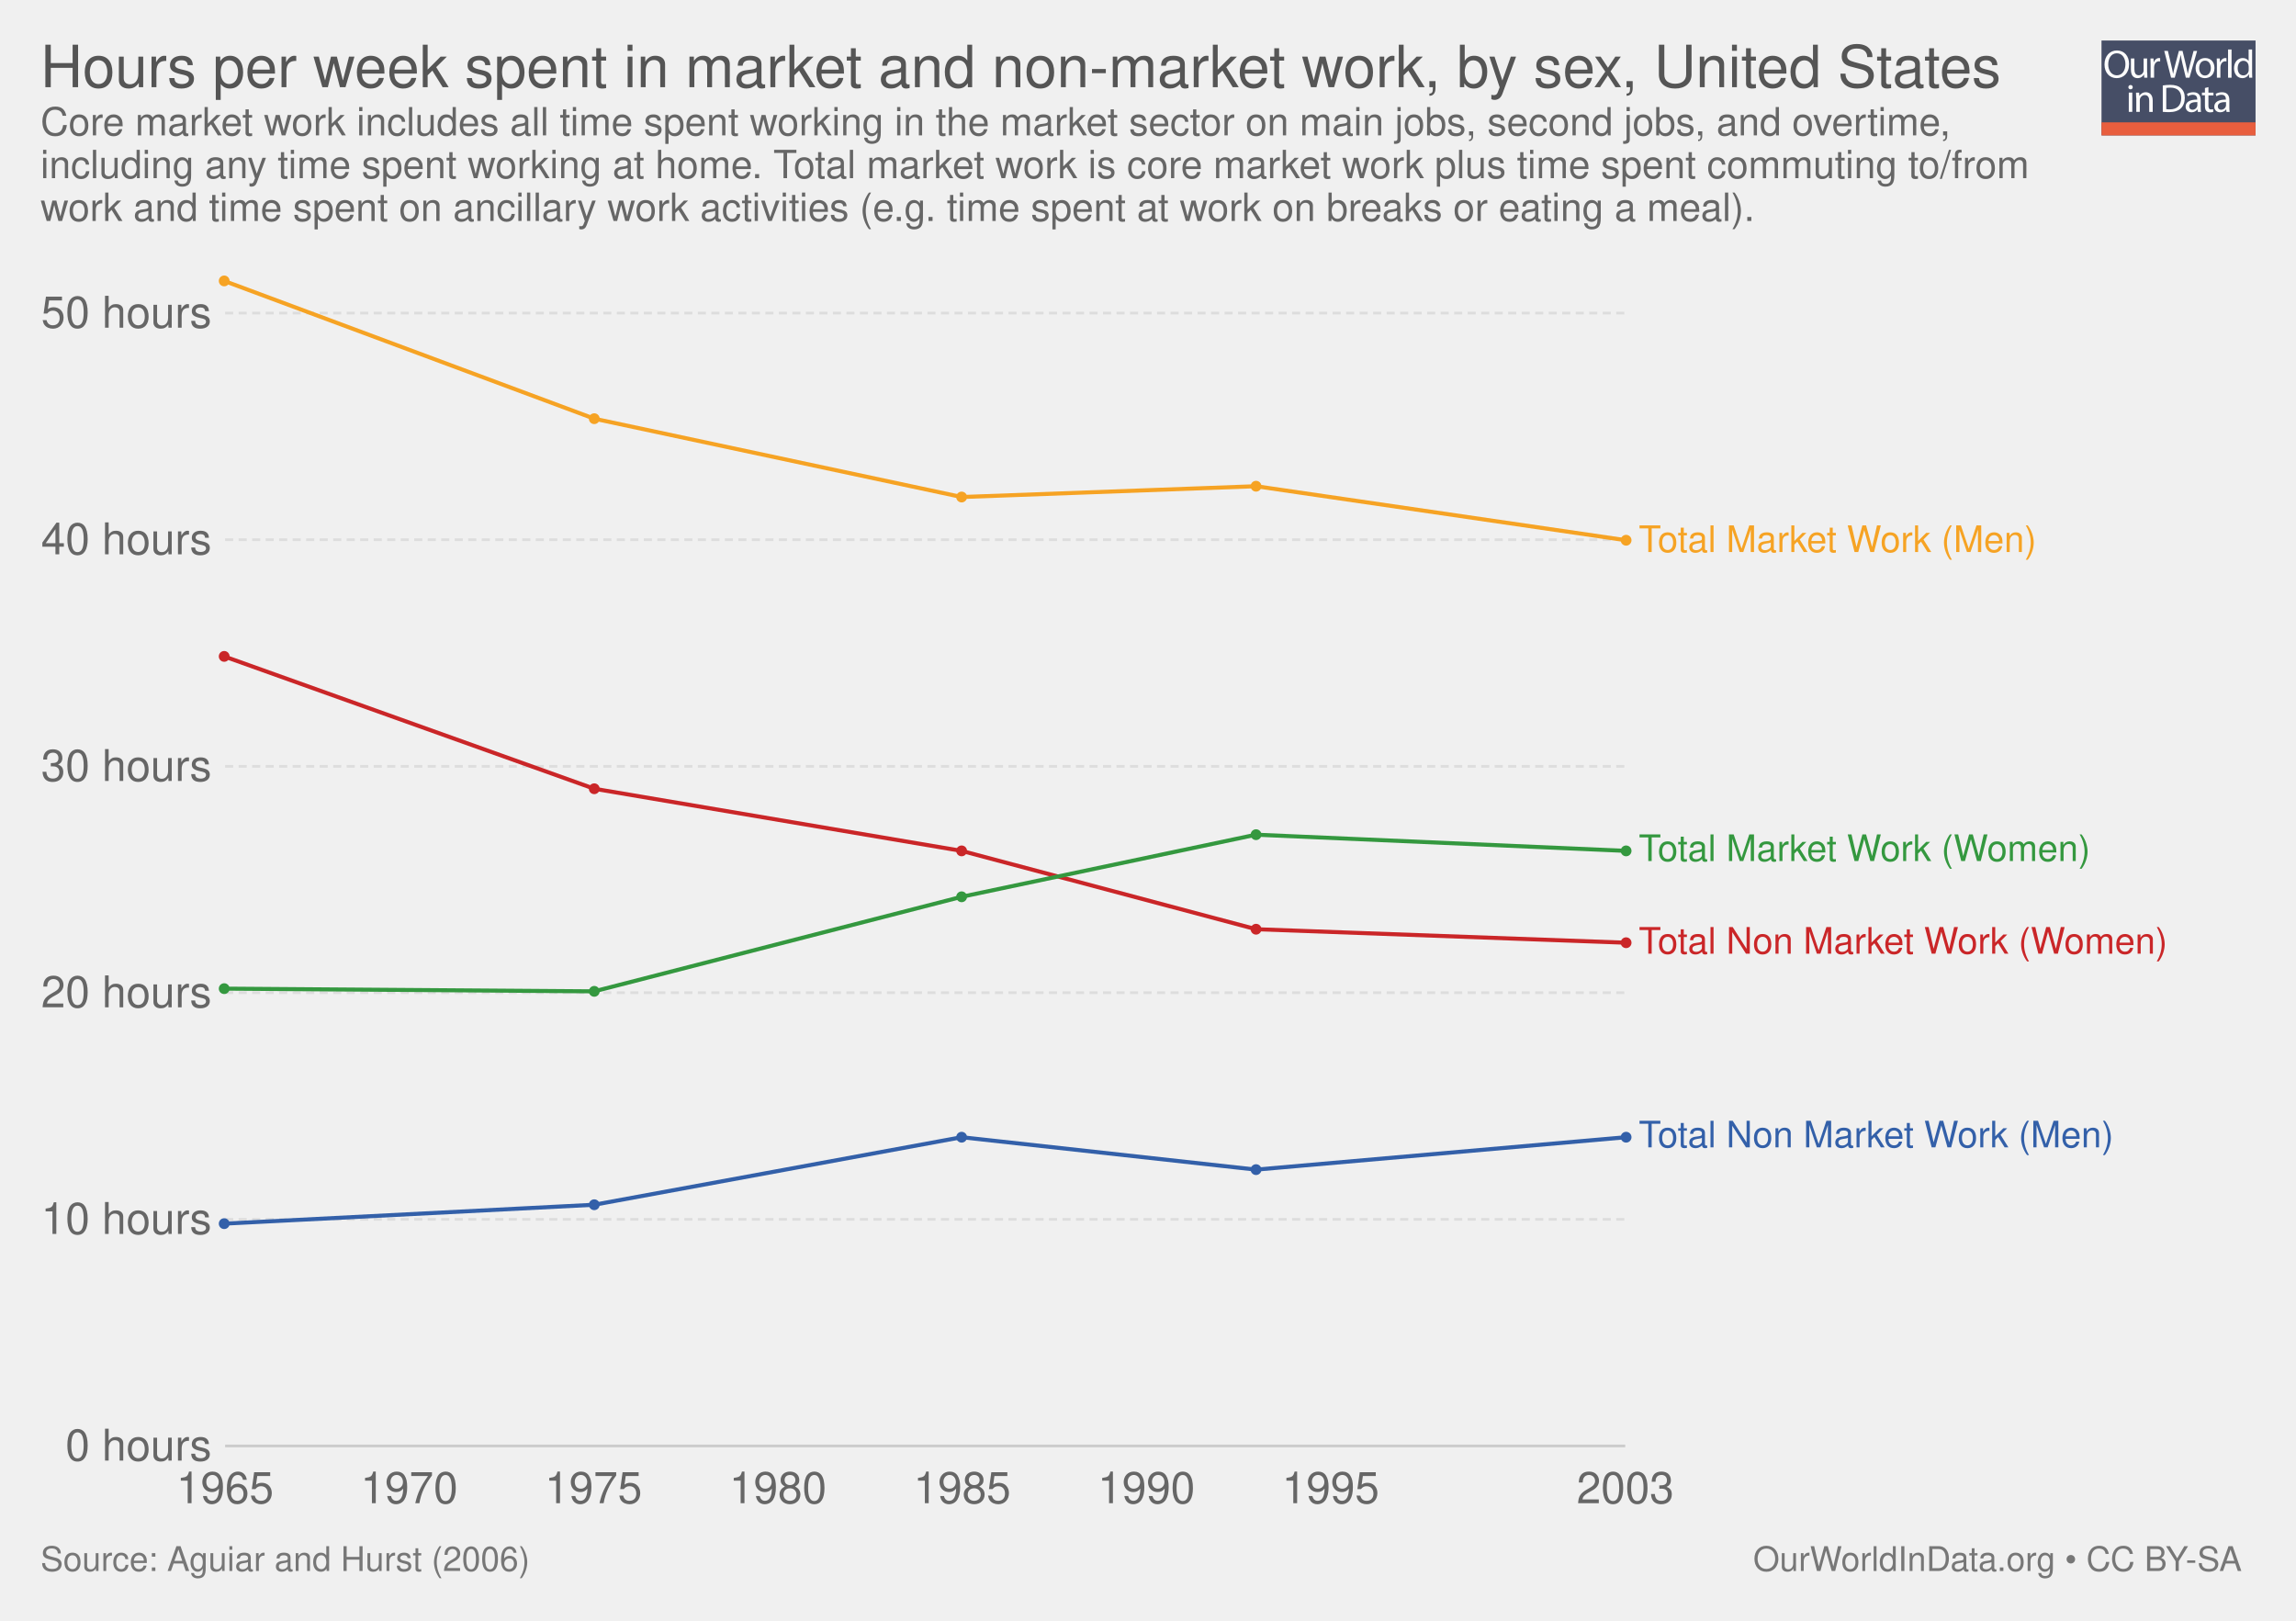
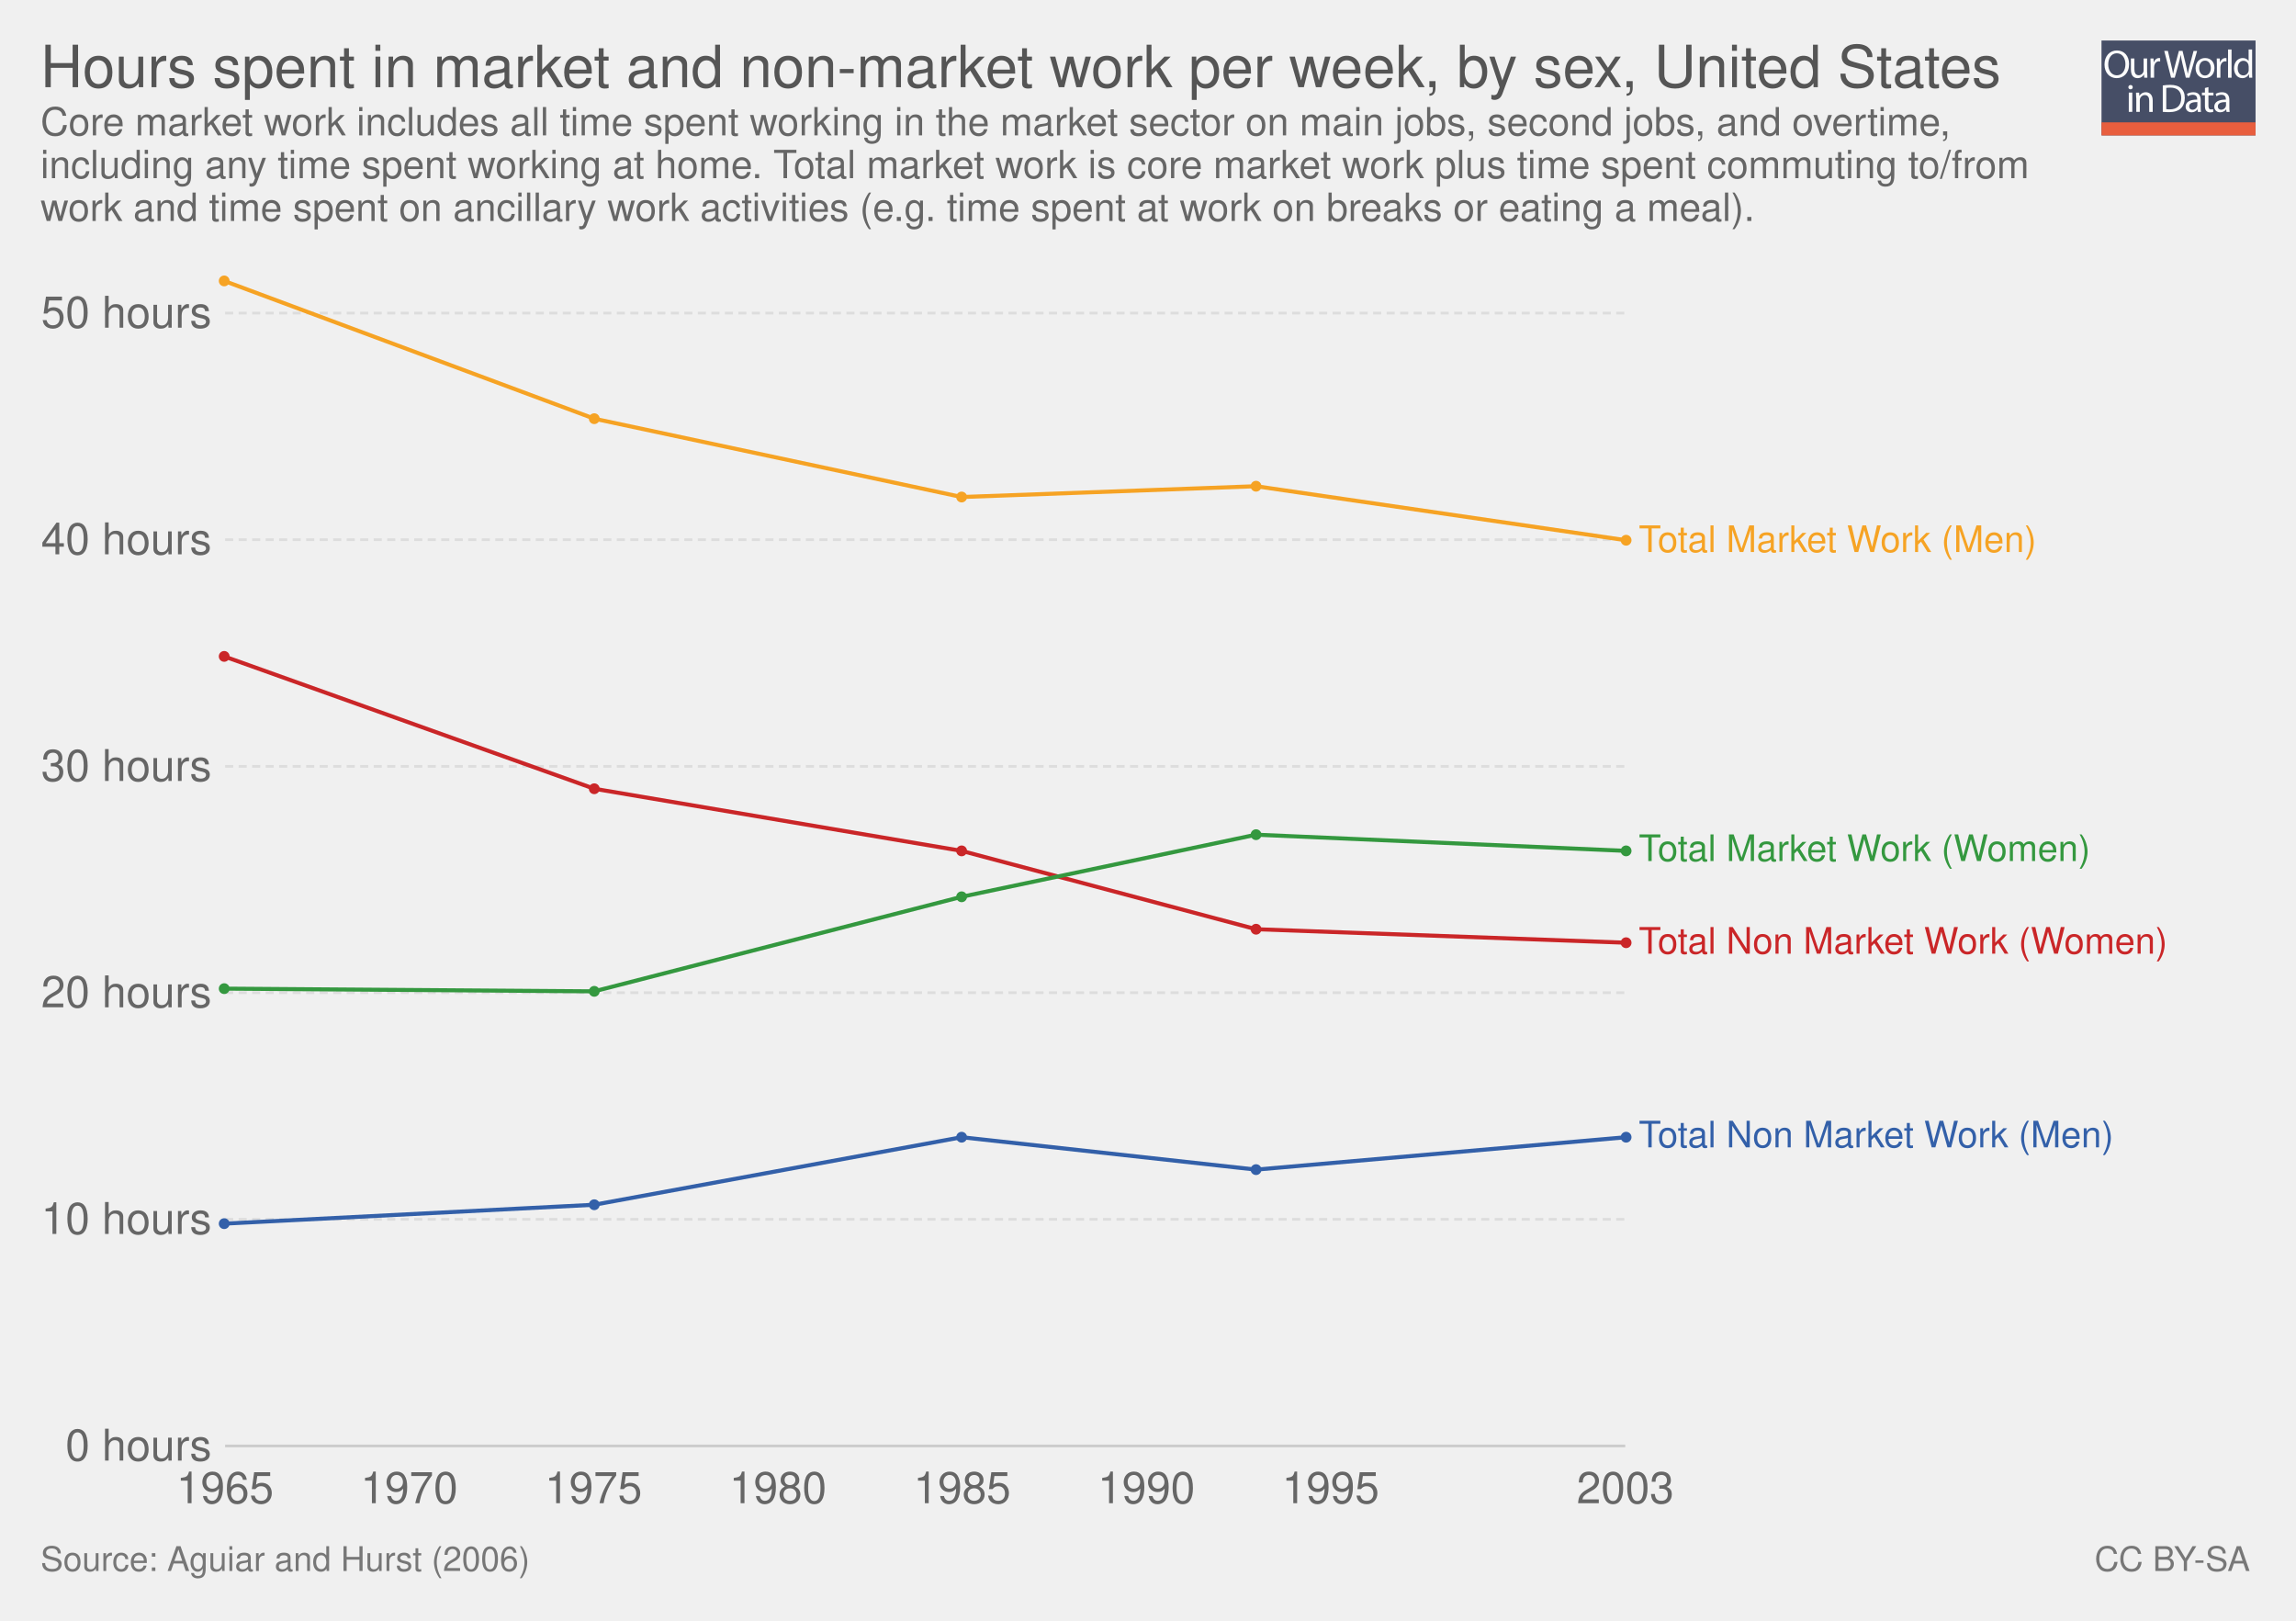
<svg xmlns="http://www.w3.org/2000/svg" xmlns:xlink="http://www.w3.org/1999/xlink" version="1.1" style="font-family: 'Helvetica Neue', Helvetica, Arial, sans-serif; font-size: 18px; background-color: white; text-rendering: optimizeLegibility; -webkit-font-smoothing: antialiased;" width="850" height="600">
  <g class="ChartTab">
    <g class="HeaderView">
      <g opacity="0.8" transform="translate(778, 15) scale(0.27)">
        <a xlink:href="https://ourworldindata.org" target="_blank">
          <g>
            <rect x="0" y="0" fill="#1B2543" width="211.2" height="130.1" />
            <rect x="0" y="112.2" fill="#E63912" width="211.2" height="17.9" />
            <g>
              <rect x="1.2" y="12.3" fill="none" width="210.2" height="99.2" />
              <path fill="#FFFFFF" d="M37.8,32.2c0,12.7-7.7,19.4-17.1,19.4c-9.7,0-16.6-7.5-16.6-18.7c0-11.7,7.3-19.3,17.1-19.3 C31.3,13.7,37.8,21.3,37.8,32.2z M9.2,32.8c0,7.9,4.3,14.9,11.8,14.9c7.5,0,11.8-6.9,11.8-15.3c0-7.3-3.8-14.9-11.8-14.9 C13.1,17.5,9.2,24.8,9.2,32.8z" />
              <path fill="#FFFFFF" d="M62.7,43.8c0,2.7,0.1,5.1,0.2,7.2h-4.3l-0.3-4.3h-0.1c-1.3,2.1-4,4.9-8.8,4.9c-4.2,0-9.1-2.3-9.1-11.6 V24.6h4.8v14.6c0,5,1.5,8.4,5.9,8.4c3.2,0,5.5-2.2,6.3-4.4c0.3-0.7,0.4-1.6,0.4-2.5V24.6h4.8V43.8z" />
              <path fill="#FFFFFF" d="M67.3,32.8c0-3.1-0.1-5.8-0.2-8.2h4.2l0.2,5.2h0.2c1.2-3.5,4.1-5.8,7.3-5.8c0.5,0,0.9,0.1,1.4,0.2v4.5 c-0.5-0.1-1-0.2-1.6-0.2c-3.4,0-5.8,2.6-6.5,6.2c-0.1,0.7-0.2,1.4-0.2,2.2V51h-4.8V32.8z" />
              <path fill="#FFFFFF" d="M95.4,51l-9.4-36.8h5l4.4,18.6c1.1,4.6,2.1,9.2,2.7,12.7h0.1c0.6-3.7,1.8-8,3-12.8l4.9-18.5h5l4.5,18.7 c1,4.4,2,8.7,2.6,12.6h0.1c0.8-4,1.8-8.1,3-12.7l4.9-18.5h4.9L120.6,51h-5L111,31.9c-1.1-4.7-1.9-8.3-2.4-12h-0.1 c-0.7,3.7-1.5,7.3-2.8,12L100.4,51H95.4z" />
              <path fill="#FFFFFF" d="M154.9,37.6c0,9.8-6.8,14-13.2,14c-7.2,0-12.7-5.2-12.7-13.6c0-8.8,5.8-14,13.1-14 C149.8,24,154.9,29.5,154.9,37.6z M133.9,37.9c0,5.8,3.3,10.1,8,10.1c4.6,0,8-4.3,8-10.3c0-4.5-2.2-10.1-7.9-10.1 C136.3,27.6,133.9,32.8,133.9,37.9z" />
              <path fill="#FFFFFF" d="M158.2,32.8c0-3.1-0.1-5.8-0.2-8.2h4.2l0.2,5.2h0.2c1.2-3.5,4.1-5.8,7.3-5.8c0.5,0,0.9,0.1,1.4,0.2v4.5 c-0.5-0.1-1-0.2-1.6-0.2c-3.4,0-5.8,2.6-6.5,6.2c-0.1,0.7-0.2,1.4-0.2,2.2V51h-4.8V32.8z" />
              <path fill="#FFFFFF" d="M173.5,12.3h4.8V51h-4.8V12.3z" />
              <path fill="#FFFFFF" d="M206.5,12.3v31.9c0,2.3,0.1,5,0.2,6.8h-4.3l-0.2-4.6H202c-1.5,2.9-4.7,5.2-9,5.2 c-6.4,0-11.3-5.4-11.3-13.4c-0.1-8.8,5.4-14.2,11.9-14.2c4,0,6.8,1.9,8,4h0.1V12.3H206.5z M201.7,35.4c0-0.6-0.1-1.4-0.2-2 c-0.7-3.1-3.3-5.6-6.9-5.6c-5,0-7.9,4.4-7.9,10.2c0,5.3,2.6,9.8,7.8,9.8c3.2,0,6.2-2.1,7.1-5.7c0.2-0.7,0.2-1.3,0.2-2.1V35.4z" />
              <path fill="#FFFFFF" d="M42.8,64c0.1,1.6-1.1,2.9-3.1,2.9c-1.7,0-2.9-1.3-2.9-2.9c0-1.7,1.3-3,3-3C41.7,61,42.8,62.3,42.8,64z M37.4,97.8V71.4h4.8v26.4H37.4z" />
              <path fill="#FFFFFF" d="M47.5,78.6c0-2.7-0.1-5-0.2-7.1h4.3l0.3,4.4h0.1c1.3-2.5,4.4-5,8.8-5c3.7,0,9.4,2.2,9.4,11.2v15.8h-4.8 V82.6c0-4.3-1.6-7.8-6.1-7.8c-3.2,0-5.6,2.2-6.5,4.9c-0.2,0.6-0.3,1.4-0.3,2.2v15.9h-4.8V78.6z" />
              <path fill="#FFFFFF" d="M84,61.6c2.9-0.4,6.3-0.8,10.1-0.8c6.8,0,11.7,1.6,14.9,4.6c3.3,3,5.2,7.3,5.2,13.2c0,6-1.9,10.9-5.3,14.3 c-3.4,3.4-9.1,5.3-16.3,5.3c-3.4,0-6.2-0.2-8.6-0.4V61.6z M88.8,94.1c1.2,0.2,3,0.3,4.8,0.3c10.2,0,15.7-5.7,15.7-15.6 c0.1-8.7-4.9-14.2-14.9-14.2c-2.5,0-4.3,0.2-5.6,0.5V94.1z" />
              <path fill="#FFFFFF" d="M132.1,97.8l-0.4-3.3h-0.2c-1.5,2.1-4.3,3.9-8.1,3.9c-5.4,0-8.1-3.8-8.1-7.6c0-6.4,5.7-9.9,15.9-9.8v-0.5 c0-2.2-0.6-6.1-6-6.1c-2.5,0-5,0.8-6.9,2l-1.1-3.2c2.2-1.4,5.4-2.3,8.7-2.3c8.1,0,10.1,5.5,10.1,10.8v9.9c0,2.3,0.1,4.5,0.4,6.3 H132.1z M131.4,84.4c-5.3-0.1-11.2,0.8-11.2,5.9c0,3.1,2.1,4.6,4.5,4.6c3.4,0,5.6-2.2,6.4-4.4c0.2-0.5,0.3-1,0.3-1.5V84.4z" />
              <path fill="#FFFFFF" d="M146.6,63.9v7.6h6.9v3.7h-6.9v14.2c0,3.3,0.9,5.1,3.6,5.1c1.3,0,2.2-0.2,2.8-0.3l0.2,3.6 c-0.9,0.4-2.4,0.7-4.3,0.7c-2.2,0-4-0.7-5.2-2c-1.4-1.4-1.9-3.8-1.9-6.9V75.1h-4.1v-3.7h4.1v-6.3L146.6,63.9z" />
              <path fill="#FFFFFF" d="M171.4,97.8l-0.4-3.3h-0.2c-1.5,2.1-4.3,3.9-8.1,3.9c-5.4,0-8.1-3.8-8.1-7.6c0-6.4,5.7-9.9,15.9-9.8v-0.5 c0-2.2-0.6-6.1-6-6.1c-2.5,0-5,0.8-6.9,2l-1.1-3.2c2.2-1.4,5.4-2.3,8.7-2.3c8.1,0,10.1,5.5,10.1,10.8v9.9c0,2.3,0.1,4.5,0.4,6.3 H171.4z M170.7,84.4c-5.3-0.1-11.2,0.8-11.2,5.9c0,3.1,2.1,4.6,4.5,4.6c3.4,0,5.6-2.2,6.4-4.4c0.2-0.5,0.3-1,0.3-1.5V84.4z" />
            </g>
          </g>
        </a>
      </g>
      <a href="https://ourworldindata.org/grapher/hours-per-week-spent-in-market-and-non-market-work-by-sex-united-states" target="_blank">
        <text font-size="21.60" x="15.0" y="32.3" fill="#555">
-           <tspan x="15" y="32.28">Hours per week spent in market and non-market work, by sex, United States</tspan>
+           <tspan x="15" y="32.28">Hours spent in market and non-market work per week, by sex, United States</tspan>
        </text>
      </a>
      <text font-size="14.40" x="15.0" y="50.1" fill="#666">
        <tspan x="15" y="50.12">Core market work includes all time spent working in the market sector on main jobs, second jobs, and overtime,</tspan>
        <tspan x="15" y="65.96">including any time spent working at home. Total market work is core market work plus time spent commuting to/from</tspan>
        <tspan x="15" y="81.8">work and time spent on ancillary work activities (e.g. time spent at work on breaks or eating a meal). </tspan>
      </text>
    </g>
    <g class="LineChart">
      <defs>
        <clipPath id="boundsClip-1">
          <rect x="73.342" y="0" width="830" height="905" />
        </clipPath>
      </defs>
      <g class="AxisBoxView">
        <g class="HorizontalAxis">
          <text x="83.3" y="556.5" fill="#666" text-anchor="middle" font-size="16.2">1965</text>
          <text x="151.5" y="556.5" fill="#666" text-anchor="middle" font-size="16.2">1970</text>
          <text x="219.7" y="556.5" fill="#666" text-anchor="middle" font-size="16.2">1975</text>
          <text x="288" y="556.5" fill="#666" text-anchor="middle" font-size="16.2">1980</text>
          <text x="356.2" y="556.5" fill="#666" text-anchor="middle" font-size="16.2">1985</text>
          <text x="424.4" y="556.5" fill="#666" text-anchor="middle" font-size="16.2">1990</text>
          <text x="492.6" y="556.5" fill="#666" text-anchor="middle" font-size="16.2">1995</text>
          <text x="601.7" y="556.5" fill="#666" text-anchor="middle" font-size="16.2">2003</text>
        </g>
        <g class="VerticalAxis">
          <text x="78.34" y="535.3" fill="#666" dominant-baseline="middle" text-anchor="end" font-size="16.2">0 hours</text>
          <text x="78.34" y="451.4" fill="#666" dominant-baseline="middle" text-anchor="end" font-size="16.2">10 hours</text>
          <text x="78.34" y="367.5" fill="#666" dominant-baseline="middle" text-anchor="end" font-size="16.2">20 hours</text>
          <text x="78.34" y="283.7" fill="#666" dominant-baseline="middle" text-anchor="end" font-size="16.2">30 hours</text>
          <text x="78.34" y="199.8" fill="#666" dominant-baseline="middle" text-anchor="end" font-size="16.2">40 hours</text>
          <text x="78.34" y="115.9" fill="#666" dominant-baseline="middle" text-anchor="end" font-size="16.2">50 hours</text>
        </g>
        <g class="AxisGridLines">
          <line x1="83.34" y1="535.3" x2="601.68" y2="535.3" stroke="#ccc" />
          <line x1="83.34" y1="451.4" x2="601.68" y2="451.4" stroke="#ddd" stroke-dasharray="3,2" />
          <line x1="83.34" y1="367.5" x2="601.68" y2="367.5" stroke="#ddd" stroke-dasharray="3,2" />
          <line x1="83.34" y1="283.7" x2="601.68" y2="283.7" stroke="#ddd" stroke-dasharray="3,2" />
          <line x1="83.34" y1="199.8" x2="601.68" y2="199.8" stroke="#ddd" stroke-dasharray="3,2" />
          <line x1="83.34" y1="115.9" x2="601.68" y2="115.9" stroke="#ddd" stroke-dasharray="3,2" />
        </g>
      </g>
      <g clip-path="url(#boundsClip-1)">
        <g class="HeightedLegend clickable">
          <g class="legendMark">
            <rect x="601.685" y="193.55" width="184.445" height="13.5" fill="#fff" opacity="0" />
            <text font-size="13.50" x="606.7" y="204.4" fill="#f6a324">
              <tspan x="606.685" y="204.35">Total Market Work (Men)</tspan>
            </text>
          </g>
          <g class="legendMark">
            <rect x="601.685" y="307.95" width="204.695" height="13.5" fill="#fff" opacity="0" />
            <text font-size="13.50" x="606.7" y="318.8" fill="#34983f">
              <tspan x="606.685" y="318.75">Total Market Work (Women)</tspan>
            </text>
          </g>
          <g class="legendMark">
            <rect x="601.685" y="342.25" width="233.315" height="13.5" fill="#fff" opacity="0" />
            <text font-size="13.50" x="606.7" y="353.1" fill="#ca2628">
              <tspan x="606.685" y="353.05">Total Non Market Work (Women)</tspan>
            </text>
          </g>
          <g class="legendMark">
            <rect x="601.685" y="413.95" width="213.065" height="13.5" fill="#fff" opacity="0" />
            <text font-size="13.50" x="606.7" y="424.8" fill="#3360a9">
              <tspan x="606.685" y="424.75">Total Non Market Work (Men)</tspan>
            </text>
          </g>
        </g>
        <g class="Lines">
          <rect x="83" y="104" width="518" height="431" fill="rgba(255,255,255,0)" opacity="0" />
          <g class="key-Total-Non-Market-Work-__0028Men__0029_0">
            <path stroke="#3360a9" stroke-linecap="round" d="M83 453L220 446L356 421L465 433L602 421" fill="none" stroke-width="1.5" />
            <g fill="#3360a9">
              <circle cx="83" cy="453" r="2" />
              <circle cx="220" cy="446" r="2" />
              <circle cx="356" cy="421" r="2" />
              <circle cx="465" cy="433" r="2" />
              <circle cx="602" cy="421" r="2" />
            </g>
          </g>
          <g class="key-Total-Non-Market-Work-__0028Women__0029_0">
            <path stroke="#ca2628" stroke-linecap="round" d="M83 243L220 292L356 315L465 344L602 349" fill="none" stroke-width="1.5" />
            <g fill="#ca2628">
              <circle cx="83" cy="243" r="2" />
              <circle cx="220" cy="292" r="2" />
              <circle cx="356" cy="315" r="2" />
              <circle cx="465" cy="344" r="2" />
              <circle cx="602" cy="349" r="2" />
            </g>
          </g>
          <g class="key-Total-Market-Work-__0028Men__0029_0">
            <path stroke="#f6a324" stroke-linecap="round" d="M83 104L220 155L356 184L465 180L602 200" fill="none" stroke-width="1.5" />
            <g fill="#f6a324">
              <circle cx="83" cy="104" r="2" />
              <circle cx="220" cy="155" r="2" />
              <circle cx="356" cy="184" r="2" />
              <circle cx="465" cy="180" r="2" />
              <circle cx="602" cy="200" r="2" />
            </g>
          </g>
          <g class="key-Total-Market-Work-__0028Women__0029_0">
            <path stroke="#34983f" stroke-linecap="round" d="M83 366L220 367L356 332L465 309L602 315" fill="none" stroke-width="1.5" />
            <g fill="#34983f">
              <circle cx="83" cy="366" r="2" />
              <circle cx="220" cy="367" r="2" />
              <circle cx="356" cy="332" r="2" />
              <circle cx="465" cy="309" r="2" />
              <circle cx="602" cy="315" r="2" />
            </g>
          </g>
        </g>
      </g>
    </g>
    <g style="fill: #777;" class="SourcesFooter">
      <g style="fill: #777;" class="clickable">
        <text font-size="12.60" x="15.0" y="581.6">
          <tspan x="15" y="581.58">Source: Aguiar and Hurst (2006)</tspan>
        </text>
      </g>
-       <text font-size="12.60" x="649.0" y="581.6">
-         <tspan x="649.024" y="581.58">
-           <a target="_blank" style="fill: #777;" href="https://ourworldindata.org">OurWorldInData.org</a> • <a style="fill: #777;" href="http://creativecommons.org/licenses/by-sa/4.0/deed.en_US" target="_blank">CC BY-SA</a>
+       <text font-size="12.60" x="775.4" y="581.6">
+         <tspan x="775.402" y="581.58">
+           <a style="fill: #777;" class="cclogo" href="http://creativecommons.org/licenses/by-sa/4.0/deed.en_US" target="_blank">CC BY-SA</a>
        </tspan>
      </text>
    </g>
  </g>
</svg>
